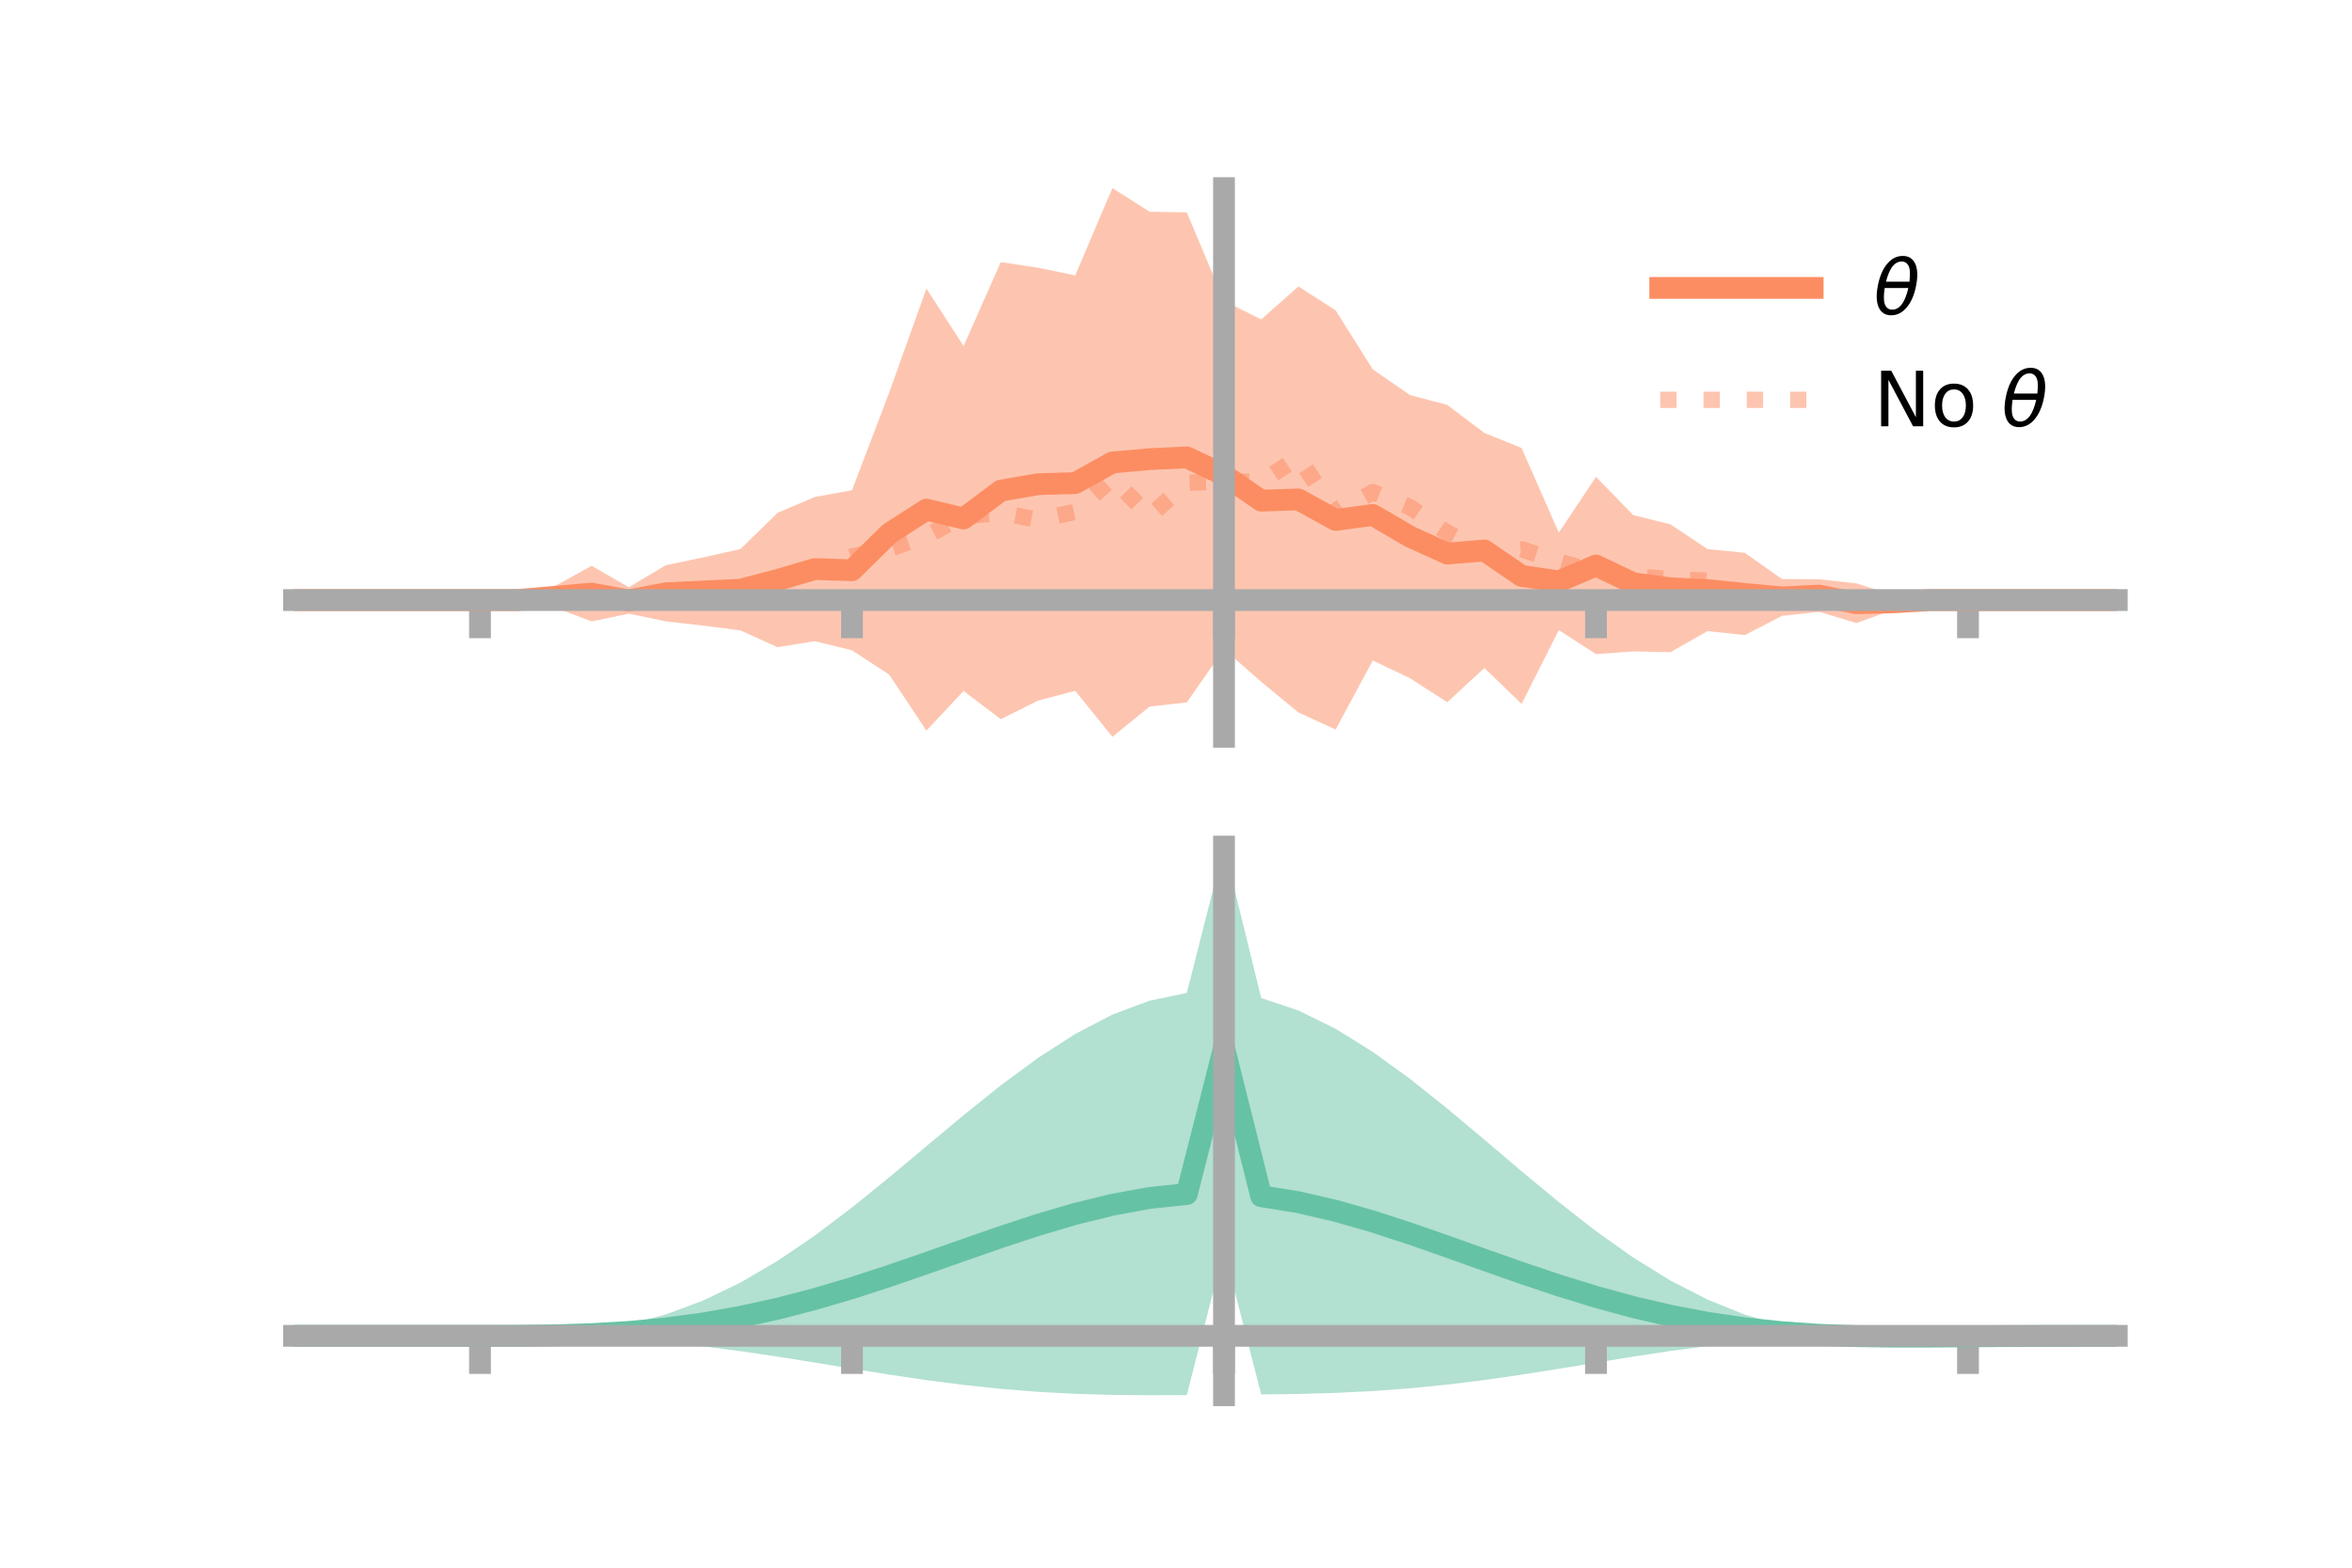
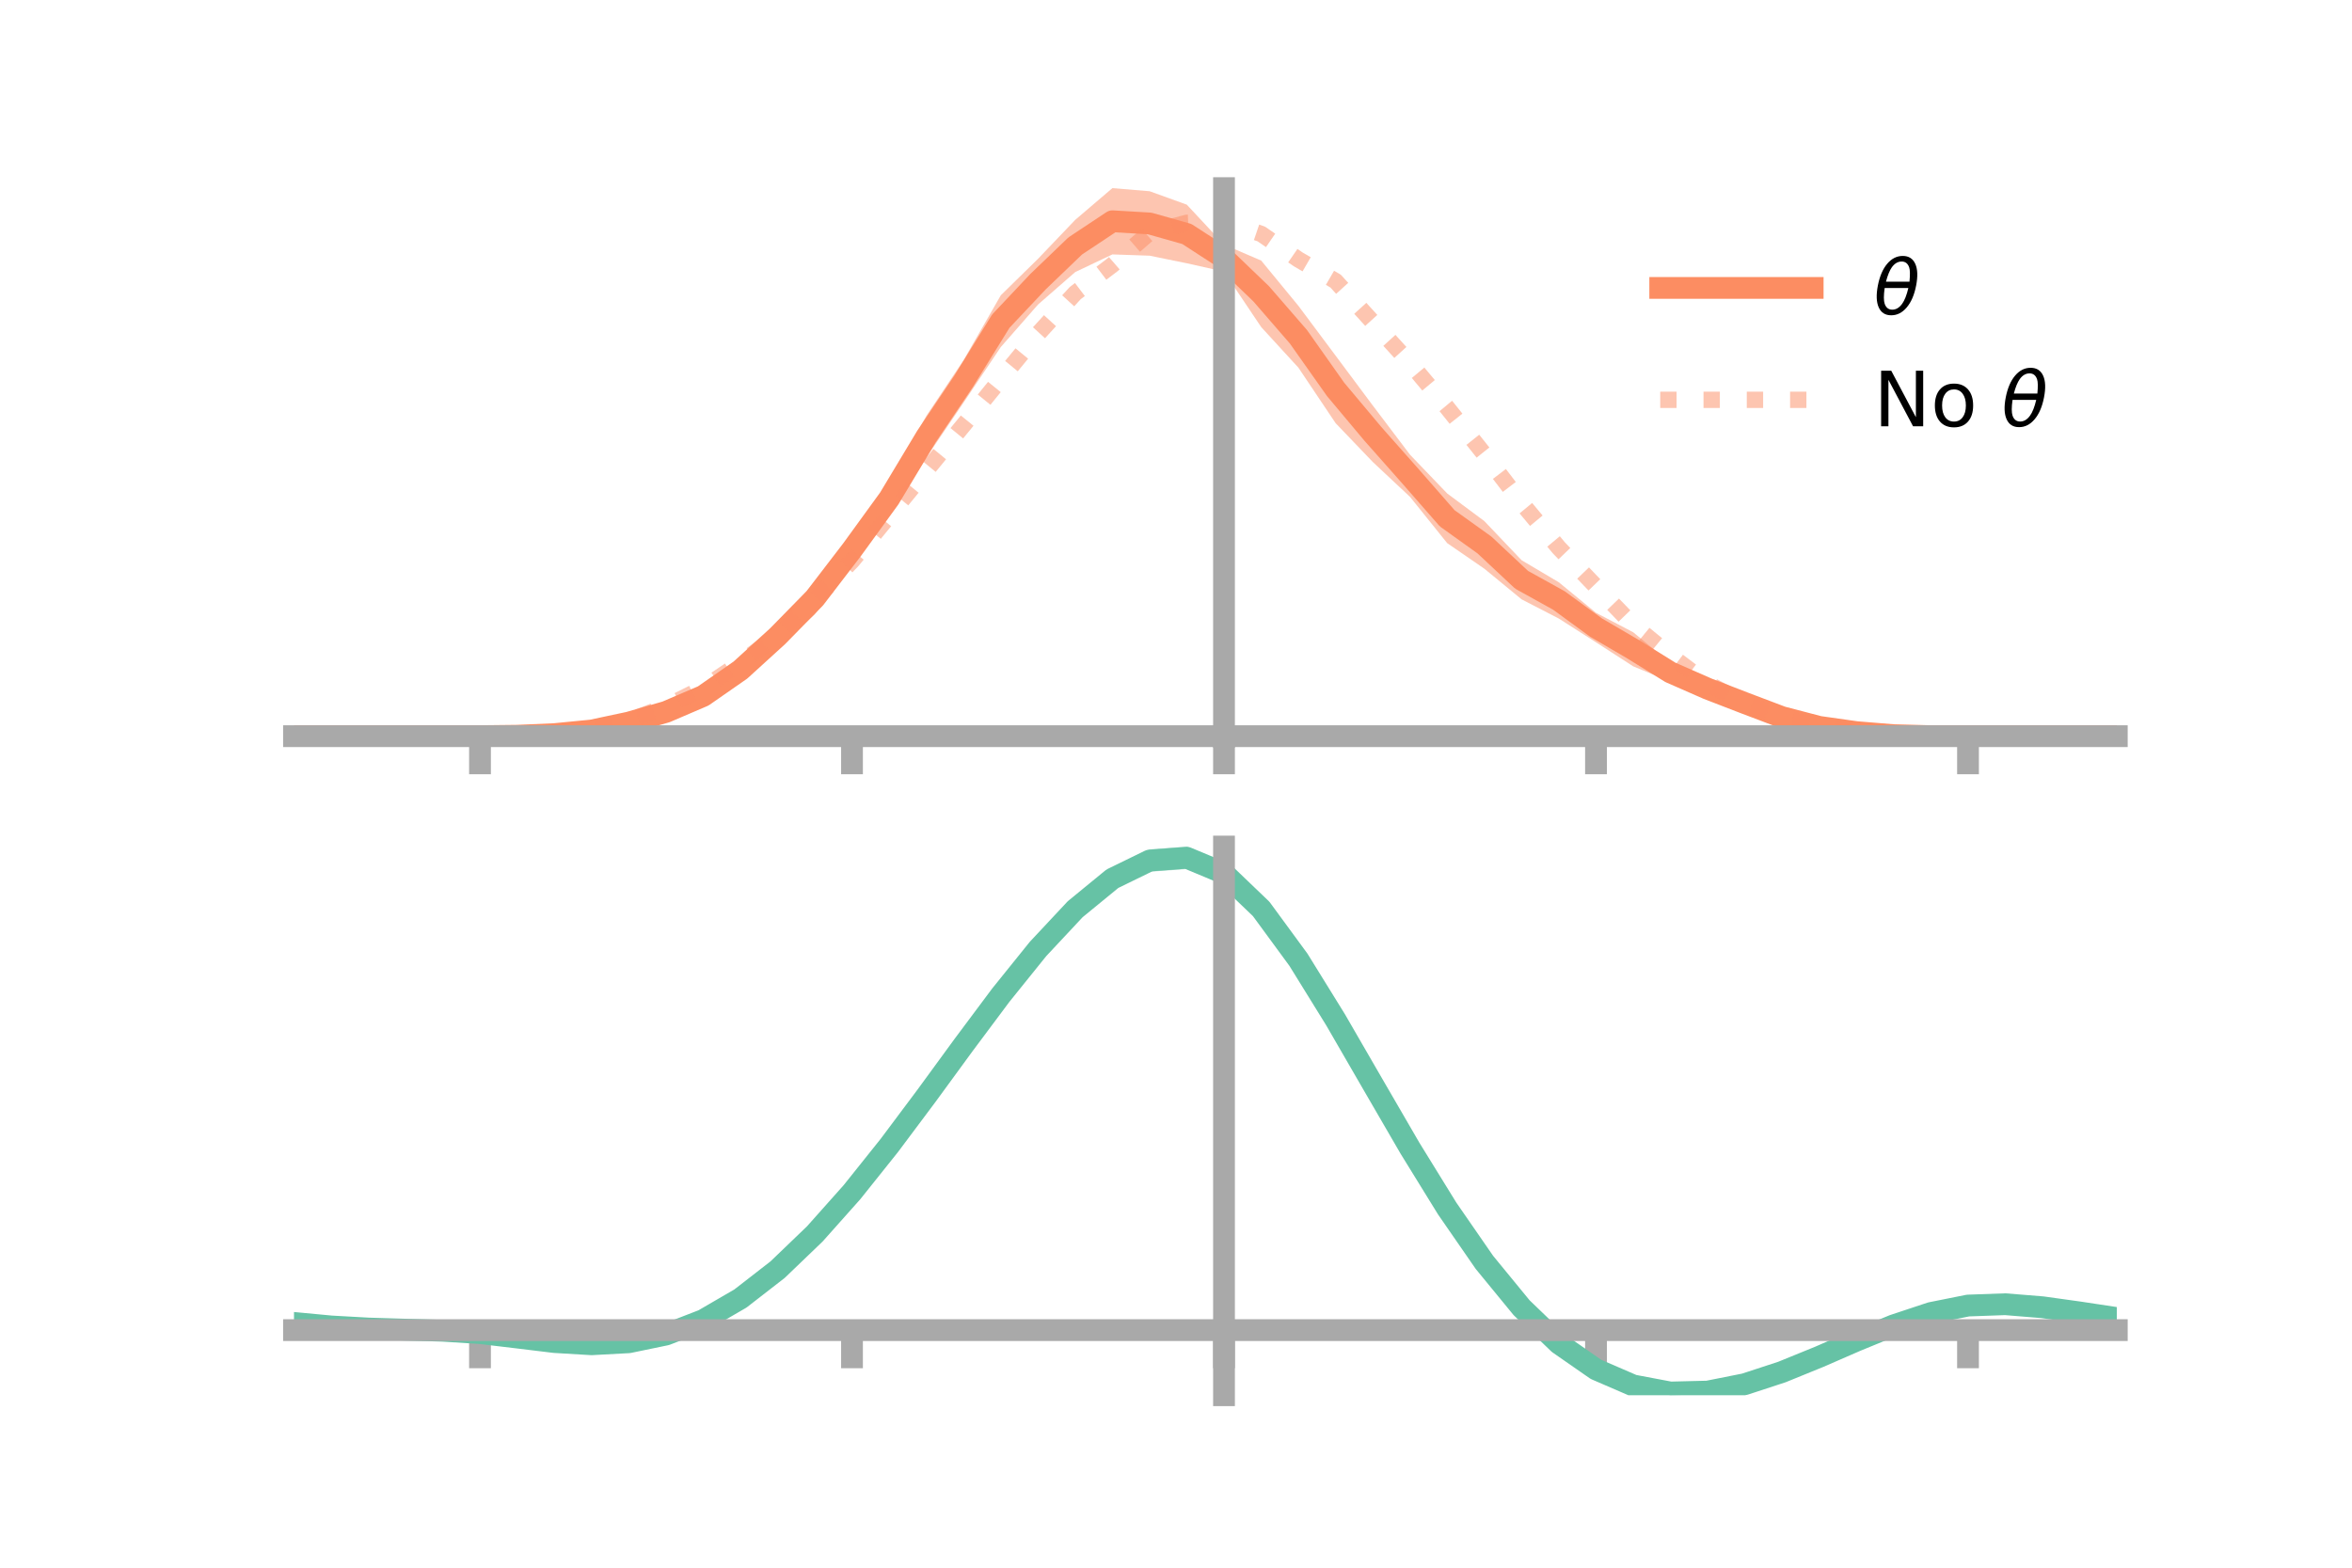
<svg xmlns="http://www.w3.org/2000/svg" xmlns:xlink="http://www.w3.org/1999/xlink" height="144pt" version="1.1" viewBox="0 0 216 144" width="216pt">
  <defs>
    <style type="text/css">*{stroke-linecap:butt;stroke-linejoin:round;}</style>
  </defs>
  <g id="figure_1">
    <g id="patch_1">
      <path d="M 0 144  L 216 144  L 216 0  L 0 0  z " style="fill:none;" />
    </g>
    <g id="axes_1">
      <g id="patch_2">
        <path d="M 27 67.68  L 194.4 67.68  L 194.4 17.28  L 27 17.28  z " style="fill:none;" />
      </g>
      <g id="PolyCollection_1">
-         <path clip-path="url(#p49ccdfd37c)" d="M 27 55.119  L 27 55.119  L 30.416 55.119  L 33.833 55.119  L 37.249 55.119  L 40.665 55.119  L 44.082 55.117  L 47.498 55.118  L 50.914 53.865  L 54.331 51.971  L 57.747 53.938  L 61.163 51.912  L 64.58 51.2  L 67.996 50.434  L 71.412 47.105  L 74.829 45.65  L 78.245 45.029  L 81.661 36.058  L 85.078 26.507  L 88.494 31.783  L 91.91 24.075  L 95.327 24.592  L 98.743 25.295  L 102.159 17.28  L 105.576 19.448  L 108.992 19.508  L 112.408 27.635  L 115.824 29.345  L 119.241 26.308  L 122.657 28.506  L 126.073 33.927  L 129.49 36.291  L 132.906 37.192  L 136.322 39.768  L 139.739 41.151  L 143.155 48.927  L 146.571 43.802  L 149.988 47.313  L 153.404 48.164  L 156.82 50.438  L 160.237 50.779  L 163.653 53.187  L 167.069 53.21  L 170.486 53.589  L 173.902 54.659  L 177.318 55.119  L 180.735 55.118  L 184.151 55.119  L 187.567 55.119  L 190.984 55.119  L 194.4 55.119  L 194.4 55.119  L 194.4 55.119  L 190.984 55.119  L 187.567 55.119  L 184.151 55.119  L 180.735 55.121  L 177.318 55.12  L 173.902 55.993  L 170.486 57.231  L 167.069 56.198  L 163.653 56.57  L 160.237 58.335  L 156.82 57.97  L 153.404 59.906  L 149.988 59.836  L 146.571 60.083  L 143.155 57.878  L 139.739 64.655  L 136.322 61.361  L 132.906 64.504  L 129.49 62.298  L 126.073 60.673  L 122.657 67.014  L 119.241 65.441  L 115.824 62.628  L 112.408 59.631  L 108.992 64.52  L 105.576 64.902  L 102.159 67.68  L 98.743 63.456  L 95.327 64.356  L 91.91 66.062  L 88.494 63.47  L 85.078 67.113  L 81.661 61.969  L 78.245 59.735  L 74.829 58.897  L 71.412 59.446  L 67.996 57.91  L 64.58 57.466  L 61.163 57.078  L 57.747 56.368  L 54.331 57.081  L 50.914 55.781  L 47.498 55.12  L 44.082 55.121  L 40.665 55.119  L 37.249 55.119  L 33.833 55.119  L 30.416 55.119  L 27 55.119  z " style="fill:#fc8d62;fill-opacity:0.5;" />
+         <path clip-path="url(#p39c7dcc0ea)" d="M 27 67.621  L 27 67.621  L 30.416 67.621  L 33.833 67.621  L 37.249 67.621  L 40.665 67.621  L 44.082 67.618  L 47.498 67.521  L 50.914 67.273  L 54.331 66.803  L 57.747 66.029  L 61.163 64.913  L 64.58 63.121  L 67.996 60.497  L 71.412 57.364  L 74.829 53.472  L 78.245 49.026  L 81.661 44.236  L 85.078 38.194  L 88.494 33.081  L 91.91 27.125  L 95.327 23.775  L 98.743 20.197  L 102.159 17.28  L 105.576 17.565  L 108.992 18.799  L 112.408 22.465  L 115.824 23.935  L 119.241 28.091  L 122.657 32.668  L 126.073 37.249  L 129.49 41.765  L 132.906 45.327  L 136.322 47.871  L 139.739 51.459  L 143.155 53.484  L 146.571 56.288  L 149.988 58.077  L 153.404 60.899  L 156.82 62.226  L 160.237 63.736  L 163.653 65.338  L 167.069 66.421  L 170.486 66.952  L 173.902 67.384  L 177.318 67.559  L 180.735 67.62  L 184.151 67.621  L 187.567 67.621  L 190.984 67.621  L 194.4 67.621  L 194.4 67.621  L 194.4 67.621  L 190.984 67.621  L 187.567 67.621  L 184.151 67.621  L 180.735 67.623  L 177.318 67.68  L 173.902 67.674  L 170.486 67.549  L 167.069 67.113  L 163.653 66.409  L 160.237 65.427  L 156.82 64.294  L 153.404 62.621  L 149.988 61.206  L 146.571 58.998  L 143.155 56.816  L 139.739 55.053  L 136.322 52.241  L 132.906 49.89  L 129.49 45.638  L 126.073 42.436  L 122.657 38.867  L 119.241 33.771  L 115.824 30.043  L 112.408 24.949  L 108.992 24.183  L 105.576 23.486  L 102.159 23.368  L 98.743 24.992  L 95.327 27.975  L 91.91 31.878  L 88.494 36.974  L 85.078 42.014  L 81.661 47.349  L 78.245 51.97  L 74.829 56.433  L 71.412 59.517  L 67.996 62.605  L 64.58 64.734  L 61.163 65.873  L 57.747 66.72  L 54.331 67.398  L 50.914 67.595  L 47.498 67.642  L 44.082 67.622  L 40.665 67.621  L 37.249 67.621  L 33.833 67.621  L 30.416 67.621  L 27 67.621  z " style="fill:#fc8d62;fill-opacity:0.5;" />
      </g>
      <g id="matplotlib.axis_1">
        <g id="xtick_1">
          <g id="line2d_1">
            <defs>
-               <path d="M 0 0  L 0 3.5  " id="m4e4c3c0d2d" style="stroke:#a9a9a9;stroke-width:2;" />
+               <path d="M 0 0  L 0 3.5  " id="m5764ffa9db" style="stroke:#a9a9a9;stroke-width:2;" />
            </defs>
            <g>
-               <use style="fill:#a9a9a9;stroke:#a9a9a9;stroke-width:2;" x="44.082" xlink:href="#m4e4c3c0d2d" y="55.119" />
+               <use style="fill:#a9a9a9;stroke:#a9a9a9;stroke-width:2;" x="44.082" xlink:href="#m5764ffa9db" y="67.621" />
            </g>
          </g>
        </g>
        <g id="xtick_2">
          <g id="line2d_2">
            <g>
-               <use style="fill:#a9a9a9;stroke:#a9a9a9;stroke-width:2;" x="78.245" xlink:href="#m4e4c3c0d2d" y="55.119" />
+               <use style="fill:#a9a9a9;stroke:#a9a9a9;stroke-width:2;" x="78.245" xlink:href="#m5764ffa9db" y="67.621" />
            </g>
          </g>
        </g>
        <g id="xtick_3">
          <g id="line2d_3">
            <g>
-               <use style="fill:#a9a9a9;stroke:#a9a9a9;stroke-width:2;" x="112.408" xlink:href="#m4e4c3c0d2d" y="55.119" />
+               <use style="fill:#a9a9a9;stroke:#a9a9a9;stroke-width:2;" x="112.408" xlink:href="#m5764ffa9db" y="67.621" />
            </g>
          </g>
        </g>
        <g id="xtick_4">
          <g id="line2d_4">
            <g>
-               <use style="fill:#a9a9a9;stroke:#a9a9a9;stroke-width:2;" x="146.571" xlink:href="#m4e4c3c0d2d" y="55.119" />
+               <use style="fill:#a9a9a9;stroke:#a9a9a9;stroke-width:2;" x="146.571" xlink:href="#m5764ffa9db" y="67.621" />
            </g>
          </g>
        </g>
        <g id="xtick_5">
          <g id="line2d_5">
            <g>
-               <use style="fill:#a9a9a9;stroke:#a9a9a9;stroke-width:2;" x="180.735" xlink:href="#m4e4c3c0d2d" y="55.119" />
+               <use style="fill:#a9a9a9;stroke:#a9a9a9;stroke-width:2;" x="180.735" xlink:href="#m5764ffa9db" y="67.621" />
            </g>
          </g>
        </g>
      </g>
      <g id="matplotlib.axis_2" />
      <g id="line2d_6">
-         <path clip-path="url(#p49ccdfd37c)" d="M 27 55.119  L 30.416 55.119  L 33.833 55.119  L 37.249 55.119  L 40.665 55.119  L 44.082 55.119  L 47.498 55.119  L 50.914 54.823  L 54.331 54.526  L 57.747 55.153  L 61.163 54.495  L 64.58 54.333  L 67.996 54.172  L 71.412 53.276  L 74.829 52.273  L 78.245 52.382  L 81.661 49.013  L 85.078 46.81  L 88.494 47.627  L 91.91 45.068  L 95.327 44.474  L 98.743 44.376  L 102.159 42.48  L 105.576 42.175  L 108.992 42.014  L 112.408 43.633  L 115.824 45.987  L 119.241 45.875  L 122.657 47.76  L 126.073 47.3  L 129.49 49.295  L 132.906 50.848  L 136.322 50.565  L 139.739 52.903  L 143.155 53.403  L 146.571 51.942  L 149.988 53.575  L 153.404 54.035  L 156.82 54.204  L 160.237 54.557  L 163.653 54.879  L 167.069 54.704  L 170.486 55.41  L 173.902 55.326  L 177.318 55.12  L 180.735 55.12  L 184.151 55.119  L 187.567 55.119  L 190.984 55.119  L 194.4 55.119  " style="fill:none;stroke:#fc8d62;stroke-linecap:square;stroke-width:2;" />
+         <path clip-path="url(#p39c7dcc0ea)" d="M 27 67.621  L 30.416 67.621  L 33.833 67.621  L 37.249 67.621  L 40.665 67.621  L 44.082 67.62  L 47.498 67.582  L 50.914 67.434  L 54.331 67.1  L 57.747 66.374  L 61.163 65.393  L 64.58 63.928  L 67.996 61.551  L 71.412 58.44  L 74.829 54.953  L 78.245 50.498  L 81.661 45.793  L 85.078 40.104  L 88.494 35.028  L 91.91 29.501  L 95.327 25.875  L 98.743 22.594  L 102.159 20.324  L 105.576 20.525  L 108.992 21.491  L 112.408 23.707  L 115.824 26.989  L 119.241 30.931  L 122.657 35.767  L 126.073 39.843  L 129.49 43.702  L 132.906 47.608  L 136.322 50.056  L 139.739 53.256  L 143.155 55.15  L 146.571 57.643  L 149.988 59.641  L 153.404 61.76  L 156.82 63.26  L 160.237 64.581  L 163.653 65.874  L 167.069 66.767  L 170.486 67.25  L 173.902 67.529  L 177.318 67.62  L 180.735 67.621  L 184.151 67.621  L 187.567 67.621  L 190.984 67.621  L 194.4 67.621  " style="fill:none;stroke:#fc8d62;stroke-linecap:square;stroke-width:2;" />
      </g>
      <g id="line2d_7">
-         <path clip-path="url(#p49ccdfd37c)" d="M 27 55.119  L 30.416 55.119  L 33.833 55.119  L 37.249 55.119  L 40.665 55.119  L 44.082 55.119  L 47.498 55.119  L 50.914 55.112  L 54.331 54.87  L 57.747 54.707  L 61.163 54.63  L 64.58 54.171  L 67.996 54.342  L 71.412 53.525  L 74.829 52.324  L 78.245 51.111  L 81.661 50.421  L 85.078 49.224  L 88.494 47.428  L 91.91 47.099  L 95.327 47.74  L 98.743 47.014  L 102.159 43.953  L 105.576 47.401  L 108.992 44.349  L 112.408 44.21  L 115.824 44.264  L 119.241 42.014  L 122.657 47.132  L 126.073 45.205  L 129.49 46.582  L 132.906 48.914  L 136.322 50.738  L 139.739 50.459  L 143.155 51.564  L 146.571 52.563  L 149.988 52.921  L 153.404 53.193  L 156.82 53.34  L 160.237 54.559  L 163.653 54.646  L 167.069 54.98  L 170.486 55.192  L 173.902 55.101  L 177.318 55.119  L 180.735 55.119  L 184.151 55.119  L 187.567 55.119  L 190.984 55.119  L 194.4 55.119  " style="fill:none;stroke:#fc8d62;stroke-dasharray:1.5,2.475;stroke-dashoffset:0;stroke-opacity:0.5;stroke-width:1.5;" />
+         <path clip-path="url(#p39c7dcc0ea)" d="M 27 67.621  L 30.416 67.621  L 33.833 67.621  L 37.249 67.621  L 40.665 67.621  L 44.082 67.621  L 47.498 67.571  L 50.914 67.406  L 54.331 66.967  L 57.747 66.206  L 61.163 64.894  L 64.58 63.198  L 67.996 60.901  L 71.412 58.362  L 74.829 55.058  L 78.245 51.532  L 81.661 47.374  L 85.078 43.203  L 88.494 39.038  L 91.91 34.819  L 95.327 30.661  L 98.743 26.924  L 102.159 24.332  L 105.576 21.371  L 108.992 20.466  L 112.408 20.324  L 115.824 21.487  L 119.241 23.837  L 122.657 25.818  L 126.073 29.588  L 129.49 33.348  L 132.906 37.446  L 136.322 41.73  L 139.739 46.207  L 143.155 50.316  L 146.571 53.873  L 149.988 57.415  L 153.404 60.212  L 156.82 62.781  L 160.237 64.609  L 163.653 65.908  L 167.069 66.734  L 170.486 67.294  L 173.902 67.534  L 177.318 67.632  L 180.735 67.621  L 184.151 67.621  L 187.567 67.621  L 190.984 67.621  L 194.4 67.621  " style="fill:none;stroke:#fc8d62;stroke-dasharray:1.5,2.475;stroke-dashoffset:0;stroke-opacity:0.5;stroke-width:1.5;" />
      </g>
      <g id="patch_3">
        <path d="M 112.408 67.68  L 112.408 17.28  " style="fill:none;stroke:#a9a9a9;stroke-linecap:square;stroke-linejoin:miter;stroke-width:2;" />
      </g>
      <g id="patch_4">
        <path d="M 194.4 67.68  L 194.4 17.28  " style="fill:none;" />
      </g>
      <g id="patch_5">
-         <path d="M 27 55.119  L 194.4 55.119  " style="fill:none;stroke:#a9a9a9;stroke-linecap:square;stroke-linejoin:miter;stroke-width:2;" />
+         <path d="M 27 67.621  L 194.4 67.621  " style="fill:none;stroke:#a9a9a9;stroke-linecap:square;stroke-linejoin:miter;stroke-width:2;" />
      </g>
      <g id="patch_6">
        <path d="M 27 17.28  L 194.4 17.28  " style="fill:none;" />
      </g>
      <g id="legend_1">
        <g id="line2d_8">
          <path d="M 152.47 26.449  L 166.47 26.449  " style="fill:none;stroke:#fc8d62;stroke-linecap:square;stroke-width:2;" />
        </g>
        <g id="line2d_9" />
        <g id="text_1">
          <g transform="translate(172.07 28.89891)scale(0.07 -0.07)">
            <defs>
              <path d="M 45.516 34.672  L 14.453 34.672  Q 12.359 20.062 14.5 13.875  Q 17.188 6.25 24.469 6.25  Q 31.781 6.25 37.359 13.922  Q 42.234 20.656 45.516 34.672  z M 47.016 42.969  Q 48.344 56.844 46.625 61.719  Q 43.953 69.438 36.766 69.438  Q 29.297 69.438 23.828 61.812  Q 19.531 55.672 16.156 42.969  z M 38.188 76.766  Q 49.906 76.766 54.594 66.406  Q 59.281 56.109 55.719 37.844  Q 52.203 19.625 43.453 9.281  Q 34.766 -1.125 23.047 -1.125  Q 11.281 -1.125 6.641 9.281  Q 2 19.625 5.516 37.844  Q 9.078 56.109 17.719 66.406  Q 26.422 76.766 38.188 76.766  z " id="DejaVuSans-Oblique-952" />
            </defs>
            <use transform="translate(0 0.234375)" xlink:href="#DejaVuSans-Oblique-952" />
          </g>
        </g>
        <g id="line2d_10">
          <path d="M 152.47 36.724  L 166.47 36.724  " style="fill:none;stroke:#fc8d62;stroke-dasharray:1.5,2.475;stroke-dashoffset:0;stroke-opacity:0.5;stroke-width:1.5;" />
        </g>
        <g id="line2d_11" />
        <g id="text_2">
          <g transform="translate(172.07 39.17359)scale(0.07 -0.07)">
            <defs>
              <path d="M 9.812 72.906  L 23.094 72.906  L 55.422 11.922  L 55.422 72.906  L 64.984 72.906  L 64.984 0  L 51.703 0  L 19.391 60.984  L 19.391 0  L 9.812 0  z " id="DejaVuSans-78" />
              <path d="M 30.609 48.391  Q 23.391 48.391 19.188 42.75  Q 14.984 37.109 14.984 27.297  Q 14.984 17.484 19.156 11.844  Q 23.344 6.203 30.609 6.203  Q 37.797 6.203 41.984 11.859  Q 46.188 17.531 46.188 27.297  Q 46.188 37.016 41.984 42.703  Q 37.797 48.391 30.609 48.391  z M 30.609 56  Q 42.328 56 49.016 48.375  Q 55.719 40.766 55.719 27.297  Q 55.719 13.875 49.016 6.219  Q 42.328 -1.422 30.609 -1.422  Q 18.844 -1.422 12.172 6.219  Q 5.516 13.875 5.516 27.297  Q 5.516 40.766 12.172 48.375  Q 18.844 56 30.609 56  z " id="DejaVuSans-111" />
              <path id="DejaVuSans-32" />
            </defs>
            <use transform="translate(0 0.234375)" xlink:href="#DejaVuSans-78" />
            <use transform="translate(74.80469 0.234375)" xlink:href="#DejaVuSans-111" />
            <use transform="translate(135.9863 0.234375)" xlink:href="#DejaVuSans-32" />
            <use transform="translate(167.7734 0.234375)" xlink:href="#DejaVuSans-Oblique-952" />
          </g>
        </g>
      </g>
    </g>
    <g id="axes_2">
      <g id="patch_7">
        <path d="M 27 128.16  L 194.4 128.16  L 194.4 77.76  L 27 77.76  z " style="fill:none;" />
      </g>
      <g id="PolyCollection_2">
-         <path clip-path="url(#p0efb22ef9c)" d="M 27 122.708  L 27 122.701  L 30.416 122.703  L 33.833 122.704  L 37.249 122.704  L 40.665 122.704  L 44.082 122.704  L 47.498 122.684  L 50.914 122.559  L 54.331 122.239  L 57.747 121.648  L 61.163 120.732  L 64.58 119.458  L 67.996 117.814  L 71.412 115.814  L 74.829 113.494  L 78.245 110.912  L 81.661 108.146  L 85.078 105.286  L 88.494 102.434  L 91.91 99.695  L 95.327 97.174  L 98.743 94.977  L 102.159 93.196  L 105.576 91.918  L 108.992 91.209  L 112.408 77.76  L 115.824 91.672  L 119.241 92.82  L 122.657 94.498  L 126.073 96.623  L 129.49 99.098  L 132.906 101.822  L 136.322 104.687  L 139.739 107.587  L 143.155 110.418  L 146.571 113.087  L 149.988 115.511  L 153.404 117.622  L 156.82 119.377  L 160.237 120.753  L 163.653 121.75  L 167.069 122.373  L 170.486 122.568  L 173.902 122.576  L 177.318 122.597  L 180.735 122.631  L 184.151 122.659  L 187.567 122.678  L 190.984 122.69  L 194.4 122.698  L 194.4 122.715  L 194.4 122.715  L 190.984 122.729  L 187.567 122.756  L 184.151 122.8  L 180.735 122.868  L 177.318 122.952  L 173.902 122.983  L 170.486 122.895  L 167.069 122.835  L 163.653 122.99  L 160.237 123.266  L 156.82 123.638  L 153.404 124.094  L 149.988 124.612  L 146.571 125.167  L 143.155 125.729  L 139.739 126.269  L 136.322 126.761  L 132.906 127.183  L 129.49 127.523  L 126.073 127.776  L 122.657 127.944  L 119.241 128.041  L 115.824 128.087  L 112.408 114.752  L 108.992 128.145  L 105.576 128.16  L 102.159 128.129  L 98.743 128.03  L 95.327 127.847  L 91.91 127.574  L 88.494 127.212  L 85.078 126.77  L 81.661 126.265  L 78.245 125.719  L 74.829 125.159  L 71.412 124.614  L 67.996 124.111  L 64.58 123.671  L 61.163 123.311  L 57.747 123.04  L 54.331 122.856  L 50.914 122.752  L 47.498 122.711  L 44.082 122.704  L 40.665 122.704  L 37.249 122.704  L 33.833 122.704  L 30.416 122.705  L 27 122.708  z " style="fill:#66c2a5;fill-opacity:0.5;" />
+         <path clip-path="url(#p628bf48b6e)" d="M 27 121.563  L 27 121.474  L 30.416 121.806  L 33.833 122.001  L 37.249 122.104  L 40.665 122.202  L 44.082 122.417  L 47.498 122.82  L 50.914 123.223  L 54.331 123.417  L 57.747 123.226  L 61.163 122.513  L 64.58 121.17  L 67.996 119.139  L 71.412 116.417  L 74.829 113.047  L 78.245 109.111  L 81.661 104.727  L 85.078 100.051  L 88.494 95.27  L 91.91 90.598  L 95.327 86.273  L 98.743 82.553  L 102.159 79.708  L 105.576 78.016  L 108.992 77.76  L 112.408 79.211  L 115.824 82.532  L 119.241 87.259  L 122.657 92.862  L 126.073 98.86  L 129.49 104.843  L 132.906 110.477  L 136.322 115.504  L 139.739 119.746  L 143.155 123.093  L 146.571 125.505  L 149.988 127.001  L 153.404 127.656  L 156.82 127.581  L 160.237 126.916  L 163.653 125.819  L 167.069 124.457  L 170.486 123.003  L 173.902 121.631  L 177.318 120.515  L 180.735 119.834  L 184.151 119.712  L 187.567 119.996  L 190.984 120.483  L 194.4 121.013  L 194.4 121.129  L 194.4 121.129  L 190.984 120.625  L 187.567 120.159  L 184.151 119.886  L 180.735 120.01  L 177.318 120.7  L 173.902 121.853  L 170.486 123.286  L 167.069 124.807  L 163.653 126.229  L 160.237 127.372  L 156.82 128.067  L 153.404 128.16  L 149.988 127.525  L 146.571 126.066  L 143.155 123.726  L 139.739 120.492  L 136.322 116.399  L 132.906 111.546  L 129.49 106.101  L 126.073 100.308  L 122.657 94.49  L 119.241 89.047  L 115.824 84.451  L 112.408 81.223  L 108.992 79.82  L 105.576 80.077  L 102.159 81.722  L 98.743 84.476  L 95.327 88.065  L 91.91 92.224  L 88.494 96.703  L 85.078 101.275  L 81.661 105.733  L 78.245 109.902  L 74.829 113.638  L 71.412 116.832  L 67.996 119.413  L 64.58 121.353  L 61.163 122.657  L 57.747 123.36  L 54.331 123.539  L 50.914 123.324  L 47.498 122.897  L 44.082 122.484  L 40.665 122.268  L 37.249 122.167  L 33.833 122.063  L 30.416 121.876  L 27 121.563  z " style="fill:#66c2a5;fill-opacity:0.5;" />
      </g>
      <g id="matplotlib.axis_3">
        <g id="xtick_6">
          <g id="line2d_12">
            <g>
-               <use style="fill:#a9a9a9;stroke:#a9a9a9;stroke-width:2;" x="44.082" xlink:href="#m4e4c3c0d2d" y="122.704" />
+               <use style="fill:#a9a9a9;stroke:#a9a9a9;stroke-width:2;" x="44.082" xlink:href="#m5764ffa9db" y="122.178" />
            </g>
          </g>
        </g>
        <g id="xtick_7">
          <g id="line2d_13">
            <g>
-               <use style="fill:#a9a9a9;stroke:#a9a9a9;stroke-width:2;" x="78.245" xlink:href="#m4e4c3c0d2d" y="122.704" />
+               <use style="fill:#a9a9a9;stroke:#a9a9a9;stroke-width:2;" x="78.245" xlink:href="#m5764ffa9db" y="122.178" />
            </g>
          </g>
        </g>
        <g id="xtick_8">
          <g id="line2d_14">
            <g>
-               <use style="fill:#a9a9a9;stroke:#a9a9a9;stroke-width:2;" x="112.408" xlink:href="#m4e4c3c0d2d" y="122.704" />
+               <use style="fill:#a9a9a9;stroke:#a9a9a9;stroke-width:2;" x="112.408" xlink:href="#m5764ffa9db" y="122.178" />
            </g>
          </g>
        </g>
        <g id="xtick_9">
          <g id="line2d_15">
            <g>
-               <use style="fill:#a9a9a9;stroke:#a9a9a9;stroke-width:2;" x="146.571" xlink:href="#m4e4c3c0d2d" y="122.704" />
+               <use style="fill:#a9a9a9;stroke:#a9a9a9;stroke-width:2;" x="146.571" xlink:href="#m5764ffa9db" y="122.178" />
            </g>
          </g>
        </g>
        <g id="xtick_10">
          <g id="line2d_16">
            <g>
-               <use style="fill:#a9a9a9;stroke:#a9a9a9;stroke-width:2;" x="180.735" xlink:href="#m4e4c3c0d2d" y="122.704" />
+               <use style="fill:#a9a9a9;stroke:#a9a9a9;stroke-width:2;" x="180.735" xlink:href="#m5764ffa9db" y="122.178" />
            </g>
          </g>
        </g>
      </g>
      <g id="matplotlib.axis_4" />
      <g id="line2d_17">
-         <path clip-path="url(#p0efb22ef9c)" d="M 27 122.705  L 30.416 122.704  L 33.833 122.704  L 37.249 122.704  L 40.665 122.704  L 44.082 122.704  L 47.498 122.697  L 50.914 122.656  L 54.331 122.547  L 57.747 122.344  L 61.163 122.022  L 64.58 121.564  L 67.996 120.962  L 71.412 120.214  L 74.829 119.327  L 78.245 118.316  L 81.661 117.205  L 85.078 116.028  L 88.494 114.823  L 91.91 113.634  L 95.327 112.511  L 98.743 111.503  L 102.159 110.663  L 105.576 110.039  L 108.992 109.677  L 112.408 96.256  L 115.824 109.879  L 119.241 110.43  L 122.657 111.221  L 126.073 112.199  L 129.49 113.311  L 132.906 114.503  L 136.322 115.724  L 139.739 116.928  L 143.155 118.074  L 146.571 119.127  L 149.988 120.061  L 153.404 120.858  L 156.82 121.507  L 160.237 122.009  L 163.653 122.37  L 167.069 122.604  L 170.486 122.732  L 173.902 122.779  L 177.318 122.775  L 180.735 122.749  L 184.151 122.729  L 187.567 122.717  L 190.984 122.71  L 194.4 122.706  " style="fill:none;stroke:#66c2a5;stroke-linecap:square;stroke-width:2;" />
+         <path clip-path="url(#p628bf48b6e)" d="M 27 121.519  L 30.416 121.841  L 33.833 122.032  L 37.249 122.136  L 40.665 122.235  L 44.082 122.451  L 47.498 122.858  L 50.914 123.274  L 54.331 123.478  L 57.747 123.293  L 61.163 122.585  L 64.58 121.261  L 67.996 119.276  L 71.412 116.624  L 74.829 113.342  L 78.245 109.506  L 81.661 105.23  L 85.078 100.663  L 88.494 95.987  L 91.91 91.411  L 95.327 87.169  L 98.743 83.515  L 102.159 80.715  L 105.576 79.046  L 108.992 78.79  L 112.408 80.217  L 115.824 83.492  L 119.241 88.153  L 122.657 93.676  L 126.073 99.584  L 129.49 105.472  L 132.906 111.011  L 136.322 115.952  L 139.739 120.119  L 143.155 123.41  L 146.571 125.785  L 149.988 127.263  L 153.404 127.908  L 156.82 127.824  L 160.237 127.144  L 163.653 126.024  L 167.069 124.632  L 170.486 123.145  L 173.902 121.742  L 177.318 120.607  L 180.735 119.922  L 184.151 119.799  L 187.567 120.077  L 190.984 120.554  L 194.4 121.071  " style="fill:none;stroke:#66c2a5;stroke-linecap:square;stroke-width:2;" />
      </g>
      <g id="patch_8">
        <path d="M 112.408 128.16  L 112.408 77.76  " style="fill:none;stroke:#a9a9a9;stroke-linecap:square;stroke-linejoin:miter;stroke-width:2;" />
      </g>
      <g id="patch_9">
        <path d="M 194.4 128.16  L 194.4 77.76  " style="fill:none;" />
      </g>
      <g id="patch_10">
-         <path d="M 27 122.704  L 194.4 122.704  " style="fill:none;stroke:#a9a9a9;stroke-linecap:square;stroke-linejoin:miter;stroke-width:2;" />
+         <path d="M 27 122.178  L 194.4 122.178  " style="fill:none;stroke:#a9a9a9;stroke-linecap:square;stroke-linejoin:miter;stroke-width:2;" />
      </g>
      <g id="patch_11">
        <path d="M 27 77.76  L 194.4 77.76  " style="fill:none;" />
      </g>
    </g>
  </g>
  <defs>
-     <clipPath id="p49ccdfd37c">
+     <clipPath id="p39c7dcc0ea">
      <rect height="50.4" width="167.4" x="27" y="17.28" />
    </clipPath>
-     <clipPath id="p0efb22ef9c">
+     <clipPath id="p628bf48b6e">
      <rect height="50.4" width="167.4" x="27" y="77.76" />
    </clipPath>
  </defs>
</svg>
